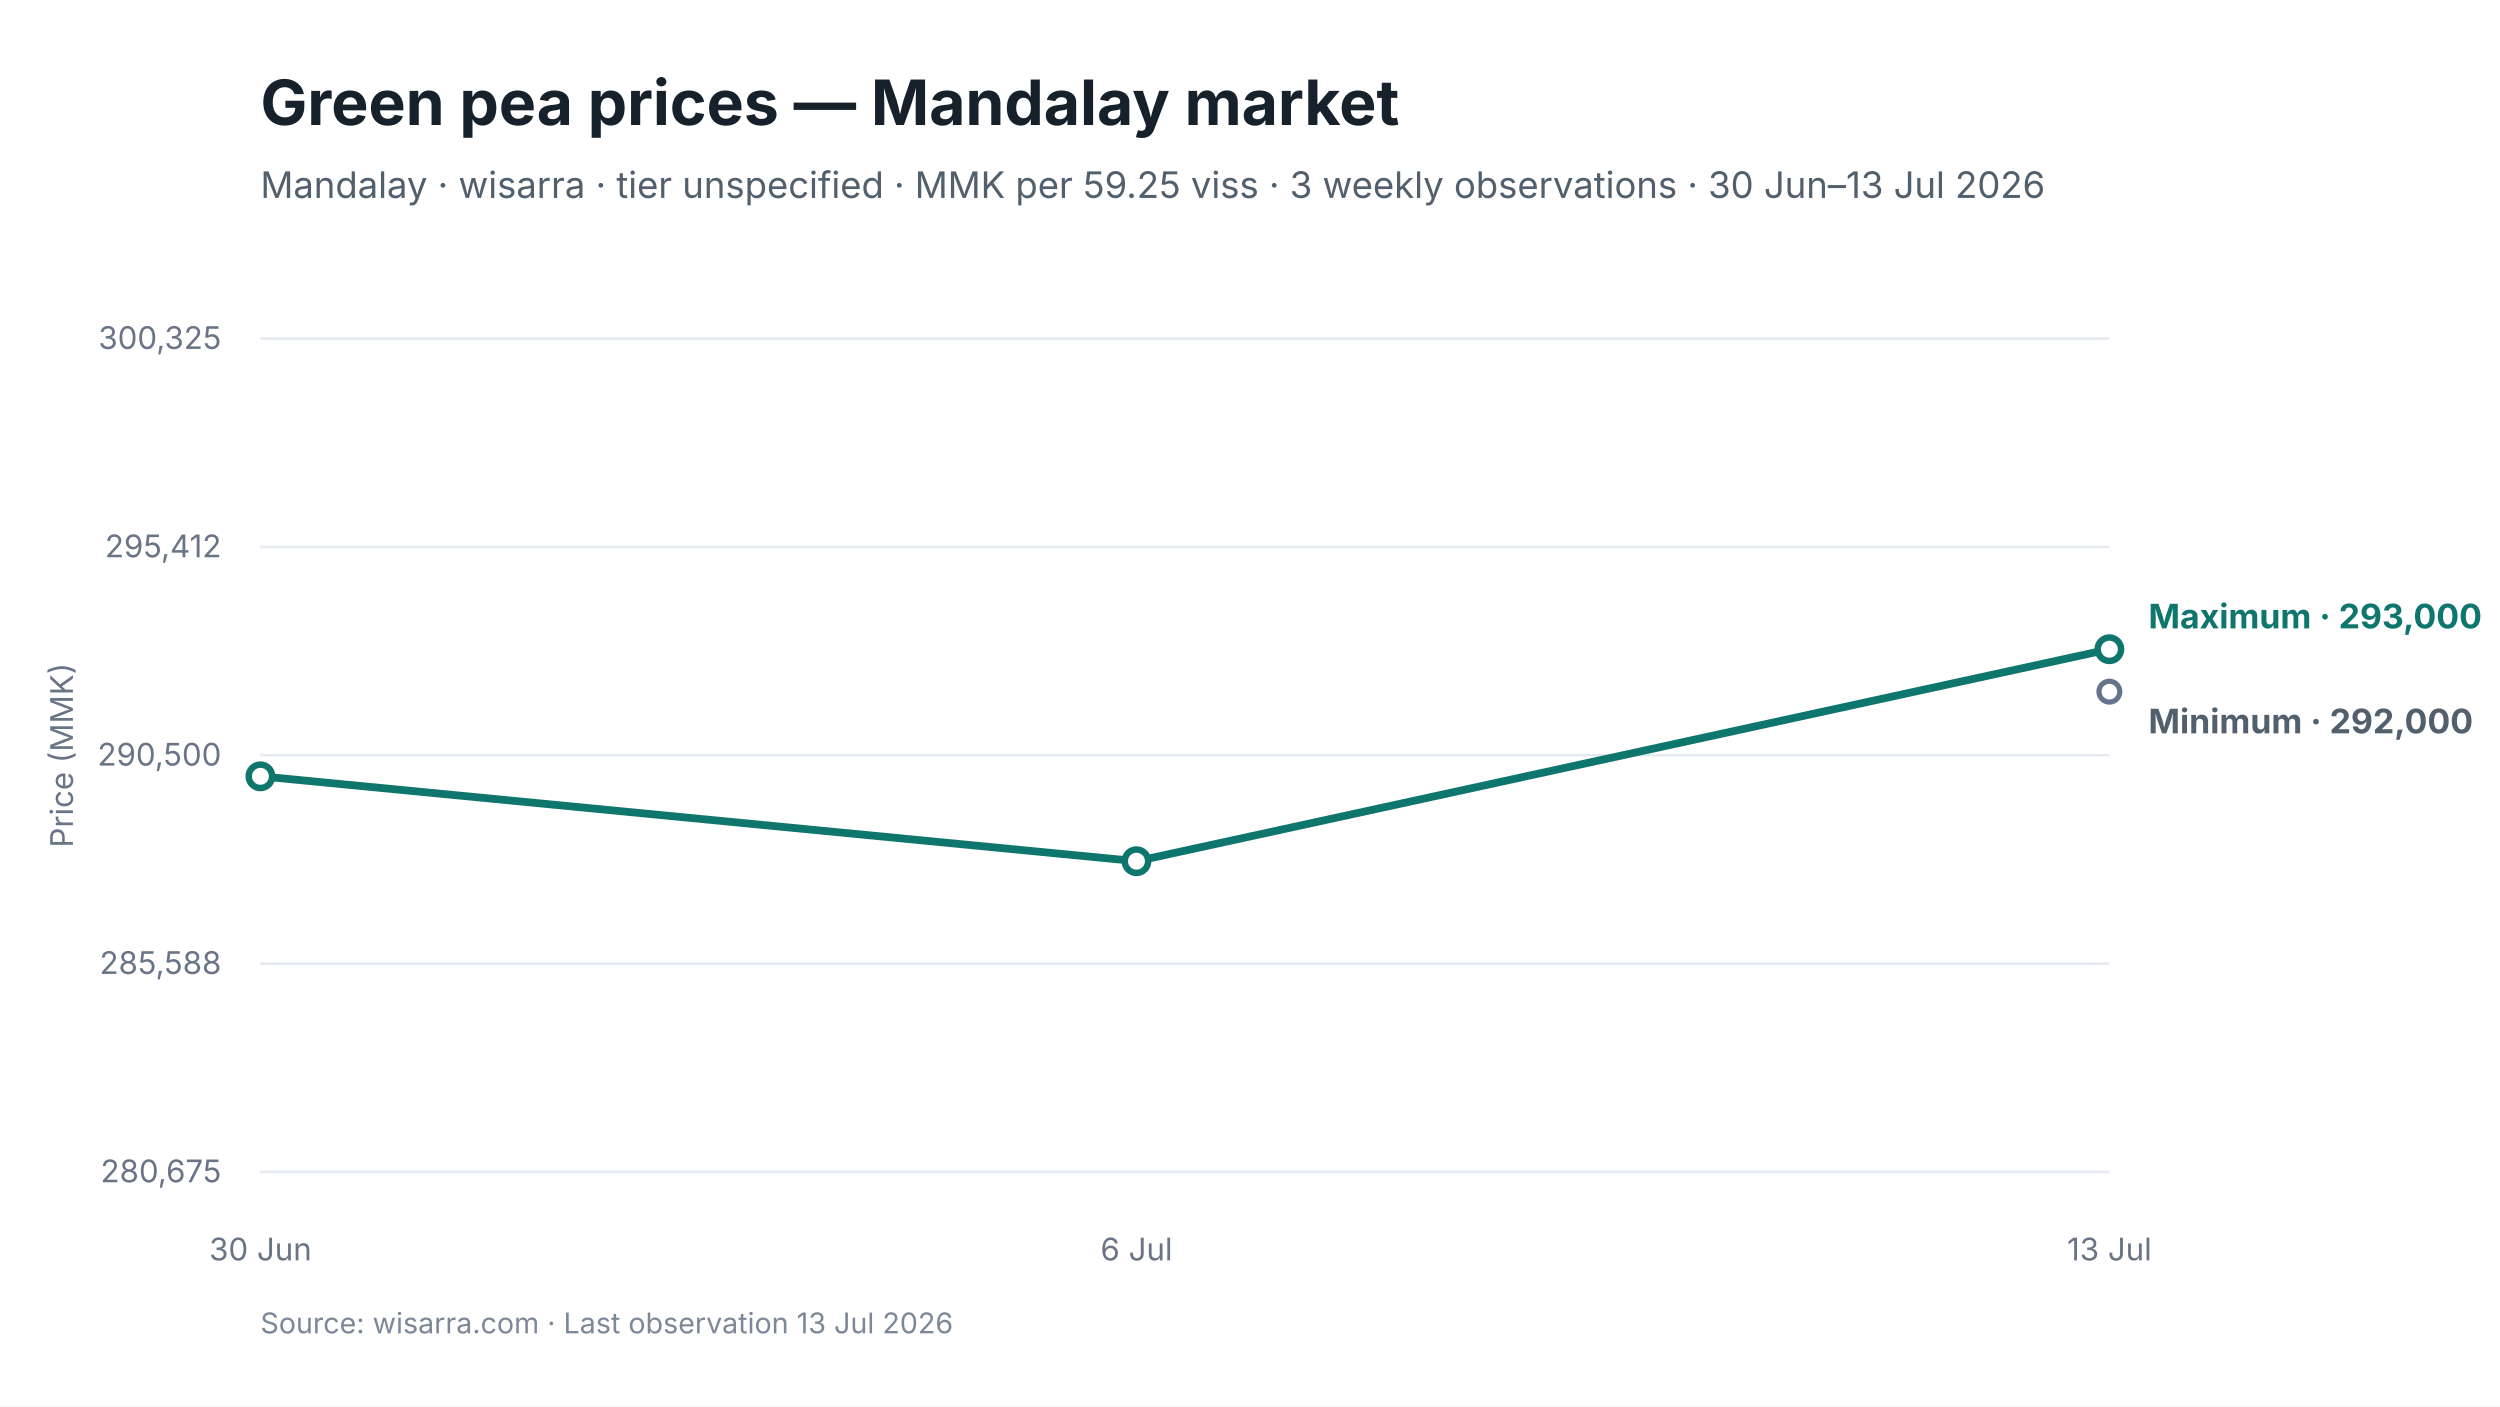
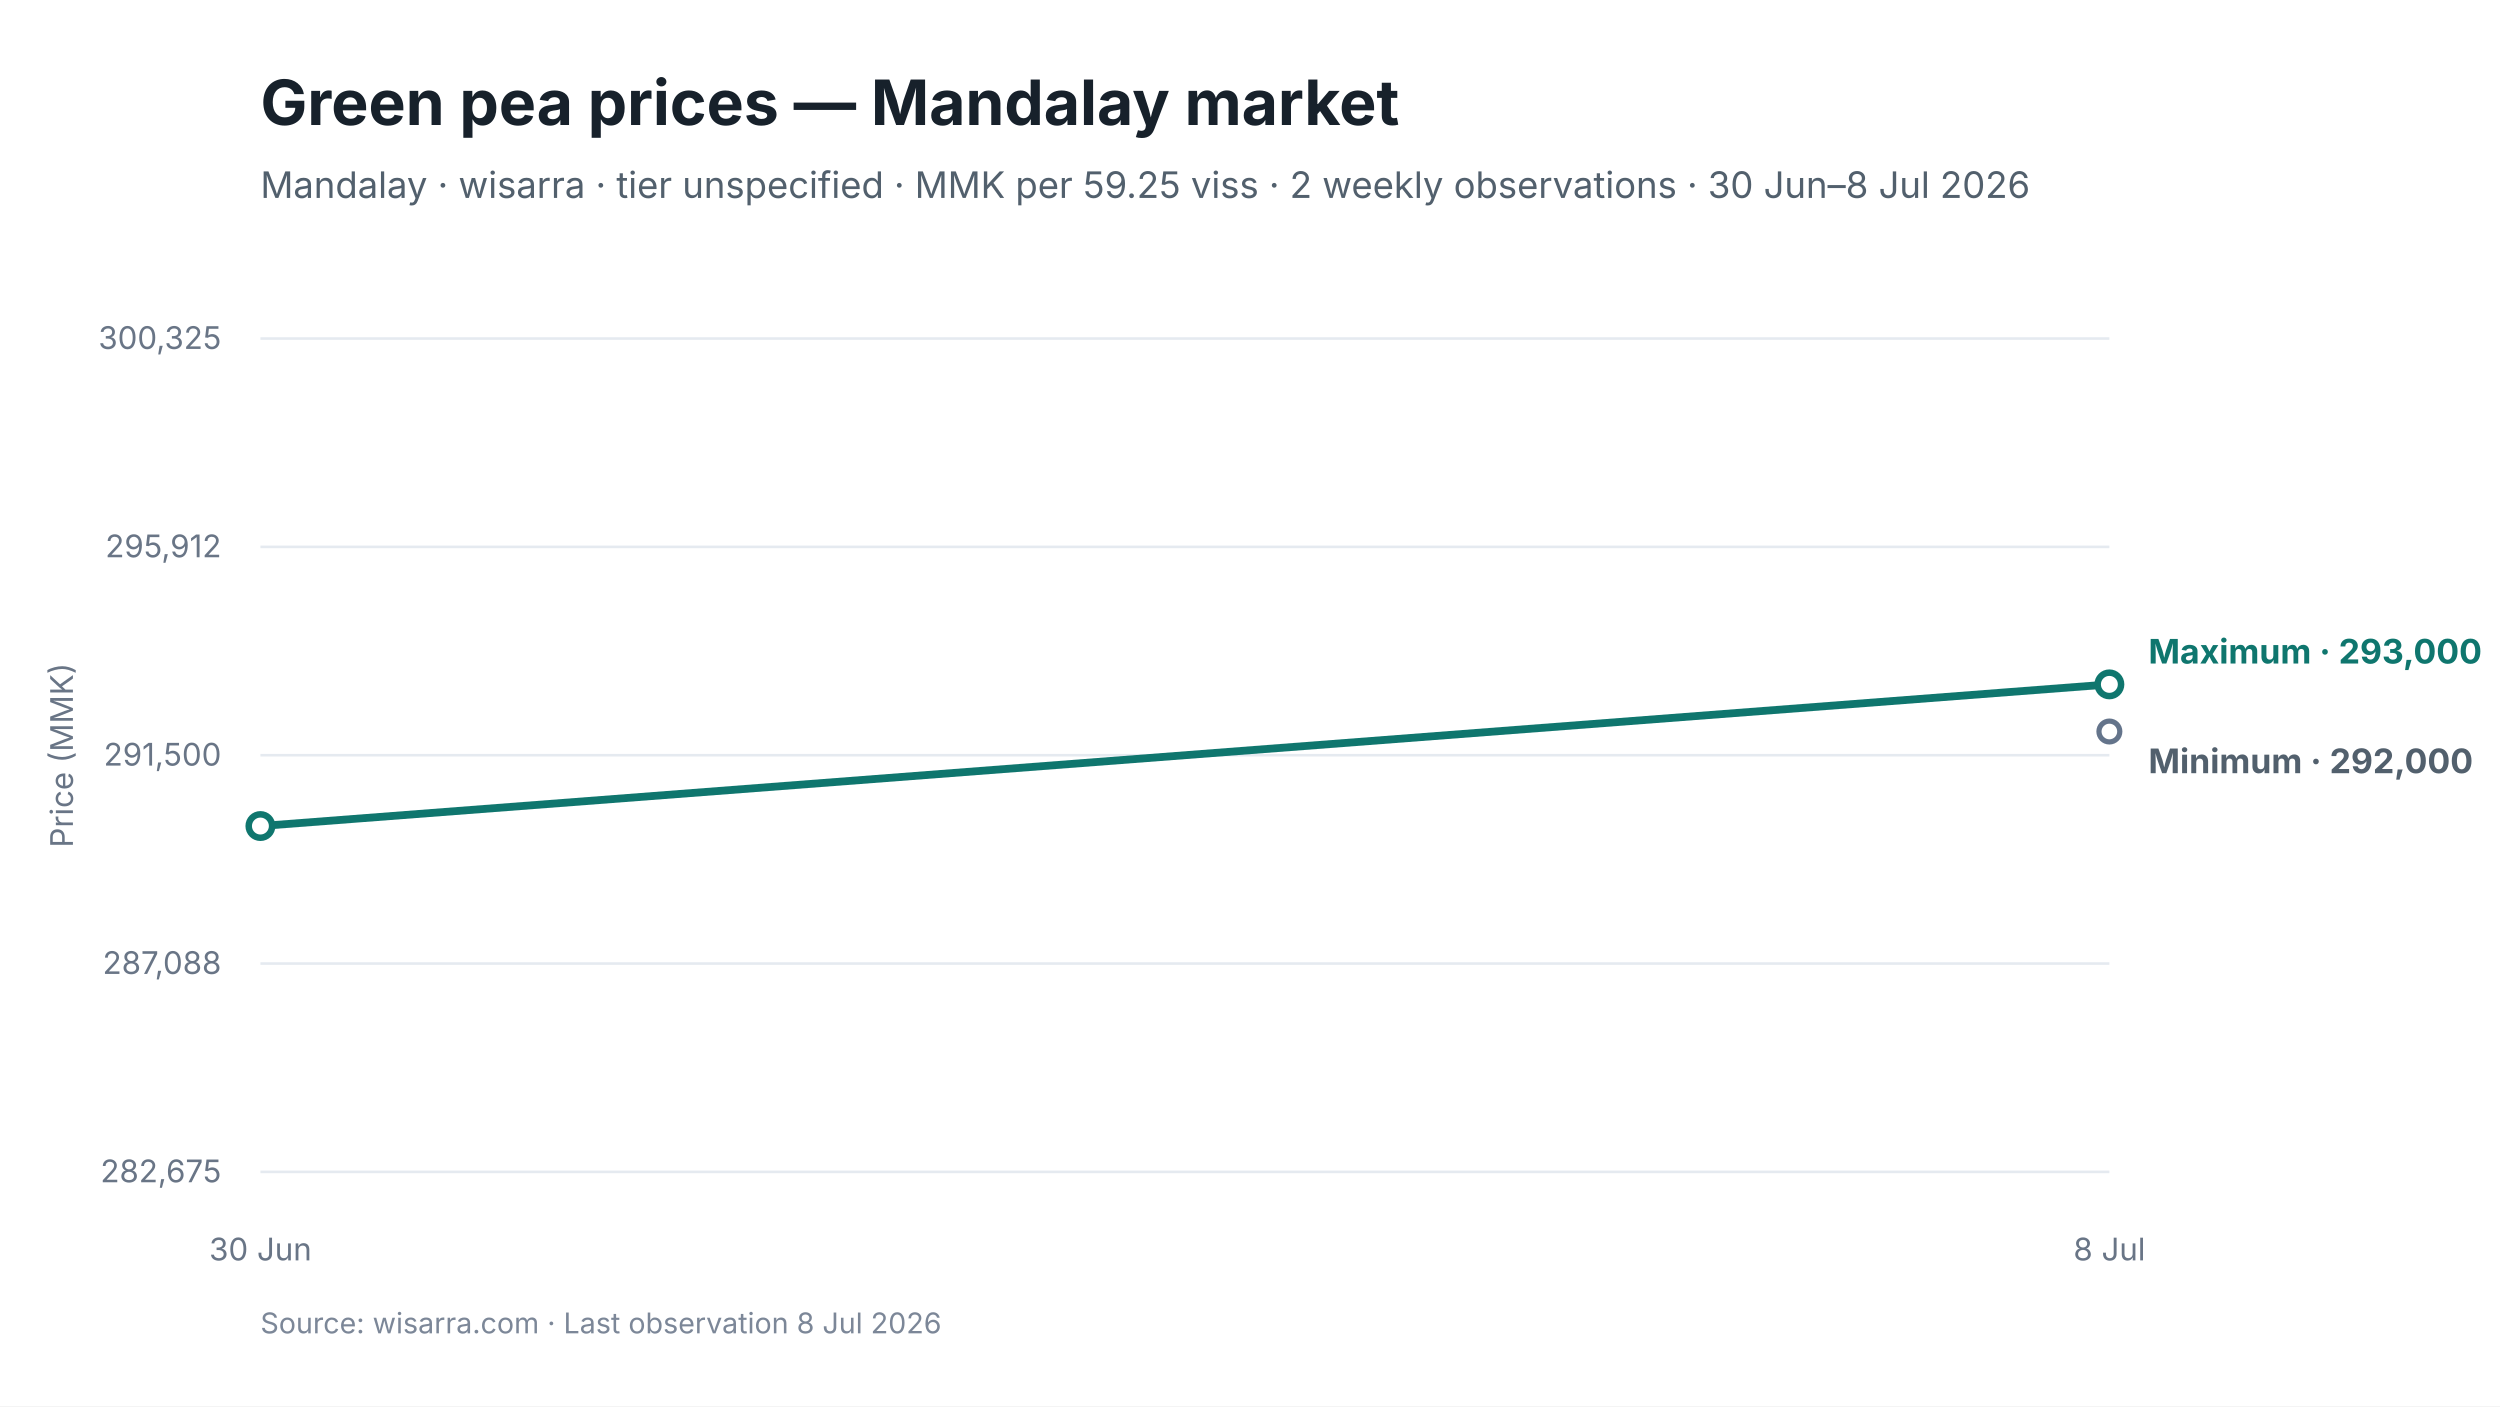
<svg xmlns="http://www.w3.org/2000/svg" viewBox="0 0 960 540" width="960" height="540" role="img" aria-labelledby="chart-title chart-desc">
  <style>
text { font-family: Inter, -apple-system, BlinkMacSystemFont, "Segoe UI", sans-serif; fill: #17212B; }
.chart-title { font-size: 24px; font-weight: 650; }
.subtitle { font-size: 14px; fill: #52606D; }
.axis { font-size: 12px; fill: #697586; }
.grid { stroke: #E5EAF0; stroke-width: 1; }
.range { fill: #D9F3F0; fill-opacity: 0.72; }
.maximum { stroke: #0F766E; stroke-width: 3; fill: none; }
.minimum { stroke: #64748B; stroke-width: 2.25; stroke-dasharray: 7 5; fill: none; }
.modal { stroke: #2563EB; stroke-width: 3; fill: none; }
.point-max { fill: #FFFFFF; stroke: #0F766E; stroke-width: 2.5; }
.point-min { fill: #FFFFFF; stroke: #64748B; stroke-width: 2; }
.point-modal { fill: #FFFFFF; stroke: #2563EB; stroke-width: 2.5; }
.direct-label { font-size: 13px; font-weight: 650; }
.maximum-label { fill: #0F766E; }
.minimum-label { fill: #52606D; }
.combined-label { fill: #334155; }
.modal-label { fill: #1D4ED8; }
.source { font-size: 11px; fill: #7C8798; }
</style>
  <rect width="960" height="540" fill="#FFFFFF" />
  <text id="chart-title" x="100" y="48" class="chart-title">Green pea prices — Mandalay market</text>
-   <text x="100" y="76" class="subtitle">Mandalay · wisarra · tier unspecified · MMK per 59.25 viss · 3 weekly observations · 30 Jun–13 Jul 2026</text>
+   <text x="100" y="76" class="subtitle">Mandalay · wisarra · tier unspecified · MMK per 59.25 viss · 2 weekly observations · 30 Jun–8 Jul 2026</text>
  <line x1="100" y1="130.0" x2="810" y2="130.0" class="grid" />
  <text x="85" y="134.0" text-anchor="end" class="axis">300,325</text>
  <line x1="100" y1="210.0" x2="810" y2="210.0" class="grid" />
-   <text x="85" y="214.0" text-anchor="end" class="axis">295,412</text>
+   <text x="85" y="214.0" text-anchor="end" class="axis">295,912</text>
  <line x1="100" y1="290.0" x2="810" y2="290.0" class="grid" />
-   <text x="85" y="294.0" text-anchor="end" class="axis">290,500</text>
+   <text x="85" y="294.0" text-anchor="end" class="axis">291,500</text>
  <line x1="100" y1="370.0" x2="810" y2="370.0" class="grid" />
-   <text x="85" y="374.0" text-anchor="end" class="axis">285,588</text>
+   <text x="85" y="374.0" text-anchor="end" class="axis">287,088</text>
  <line x1="100" y1="450.0" x2="810" y2="450.0" class="grid" />
-   <text x="85" y="454.0" text-anchor="end" class="axis">280,675</text>
-   <path d="M 100.0 298.1 L 436.4 330.7 L 810.0 249.3" class="maximum" />
-   <circle cx="810.0" cy="265.6" r="4" class="point-min" />
-   <circle cx="100.0" cy="298.1" r="4.5" class="point-max" />
-   <circle cx="436.4" cy="330.7" r="4.5" class="point-max" />
-   <circle cx="810.0" cy="249.3" r="4.5" class="point-max" />
+   <text x="85" y="454.0" text-anchor="end" class="axis">282,675</text>
+   <path d="M 100.0 317.2 L 810.0 262.8" class="maximum" />
+   <circle cx="810.0" cy="280.9" r="4" class="point-min" />
+   <circle cx="100.0" cy="317.2" r="4.5" class="point-max" />
+   <circle cx="810.0" cy="262.8" r="4.5" class="point-max" />
  <text x="100.0" y="484" text-anchor="middle" class="axis">30 Jun</text>
-   <text x="436.4" y="484" text-anchor="middle" class="axis">6 Jul</text>
-   <text x="810.0" y="484" text-anchor="middle" class="axis">13 Jul</text>
-   <text x="825.0" y="241.3" class="direct-label maximum-label">Maximum · 293,000</text>
-   <text x="825.0" y="281.6" class="direct-label minimum-label">Minimum · 292,000</text>
+   <text x="810.0" y="484" text-anchor="middle" class="axis">8 Jul</text>
+   <text x="825.0" y="254.8" class="direct-label maximum-label">Maximum · 293,000</text>
+   <text x="825.0" y="296.9" class="direct-label minimum-label">Minimum · 292,000</text>
  <text x="28" y="290.0" text-anchor="middle" class="axis" transform="rotate(-90 28 290.0)">Price (MMK)</text>
-   <text x="100" y="512" class="source">Source: wisarra.com · Last observation 13 Jul 2026</text>
+   <text x="100" y="512" class="source">Source: wisarra.com · Last observation 8 Jul 2026</text>
</svg>
